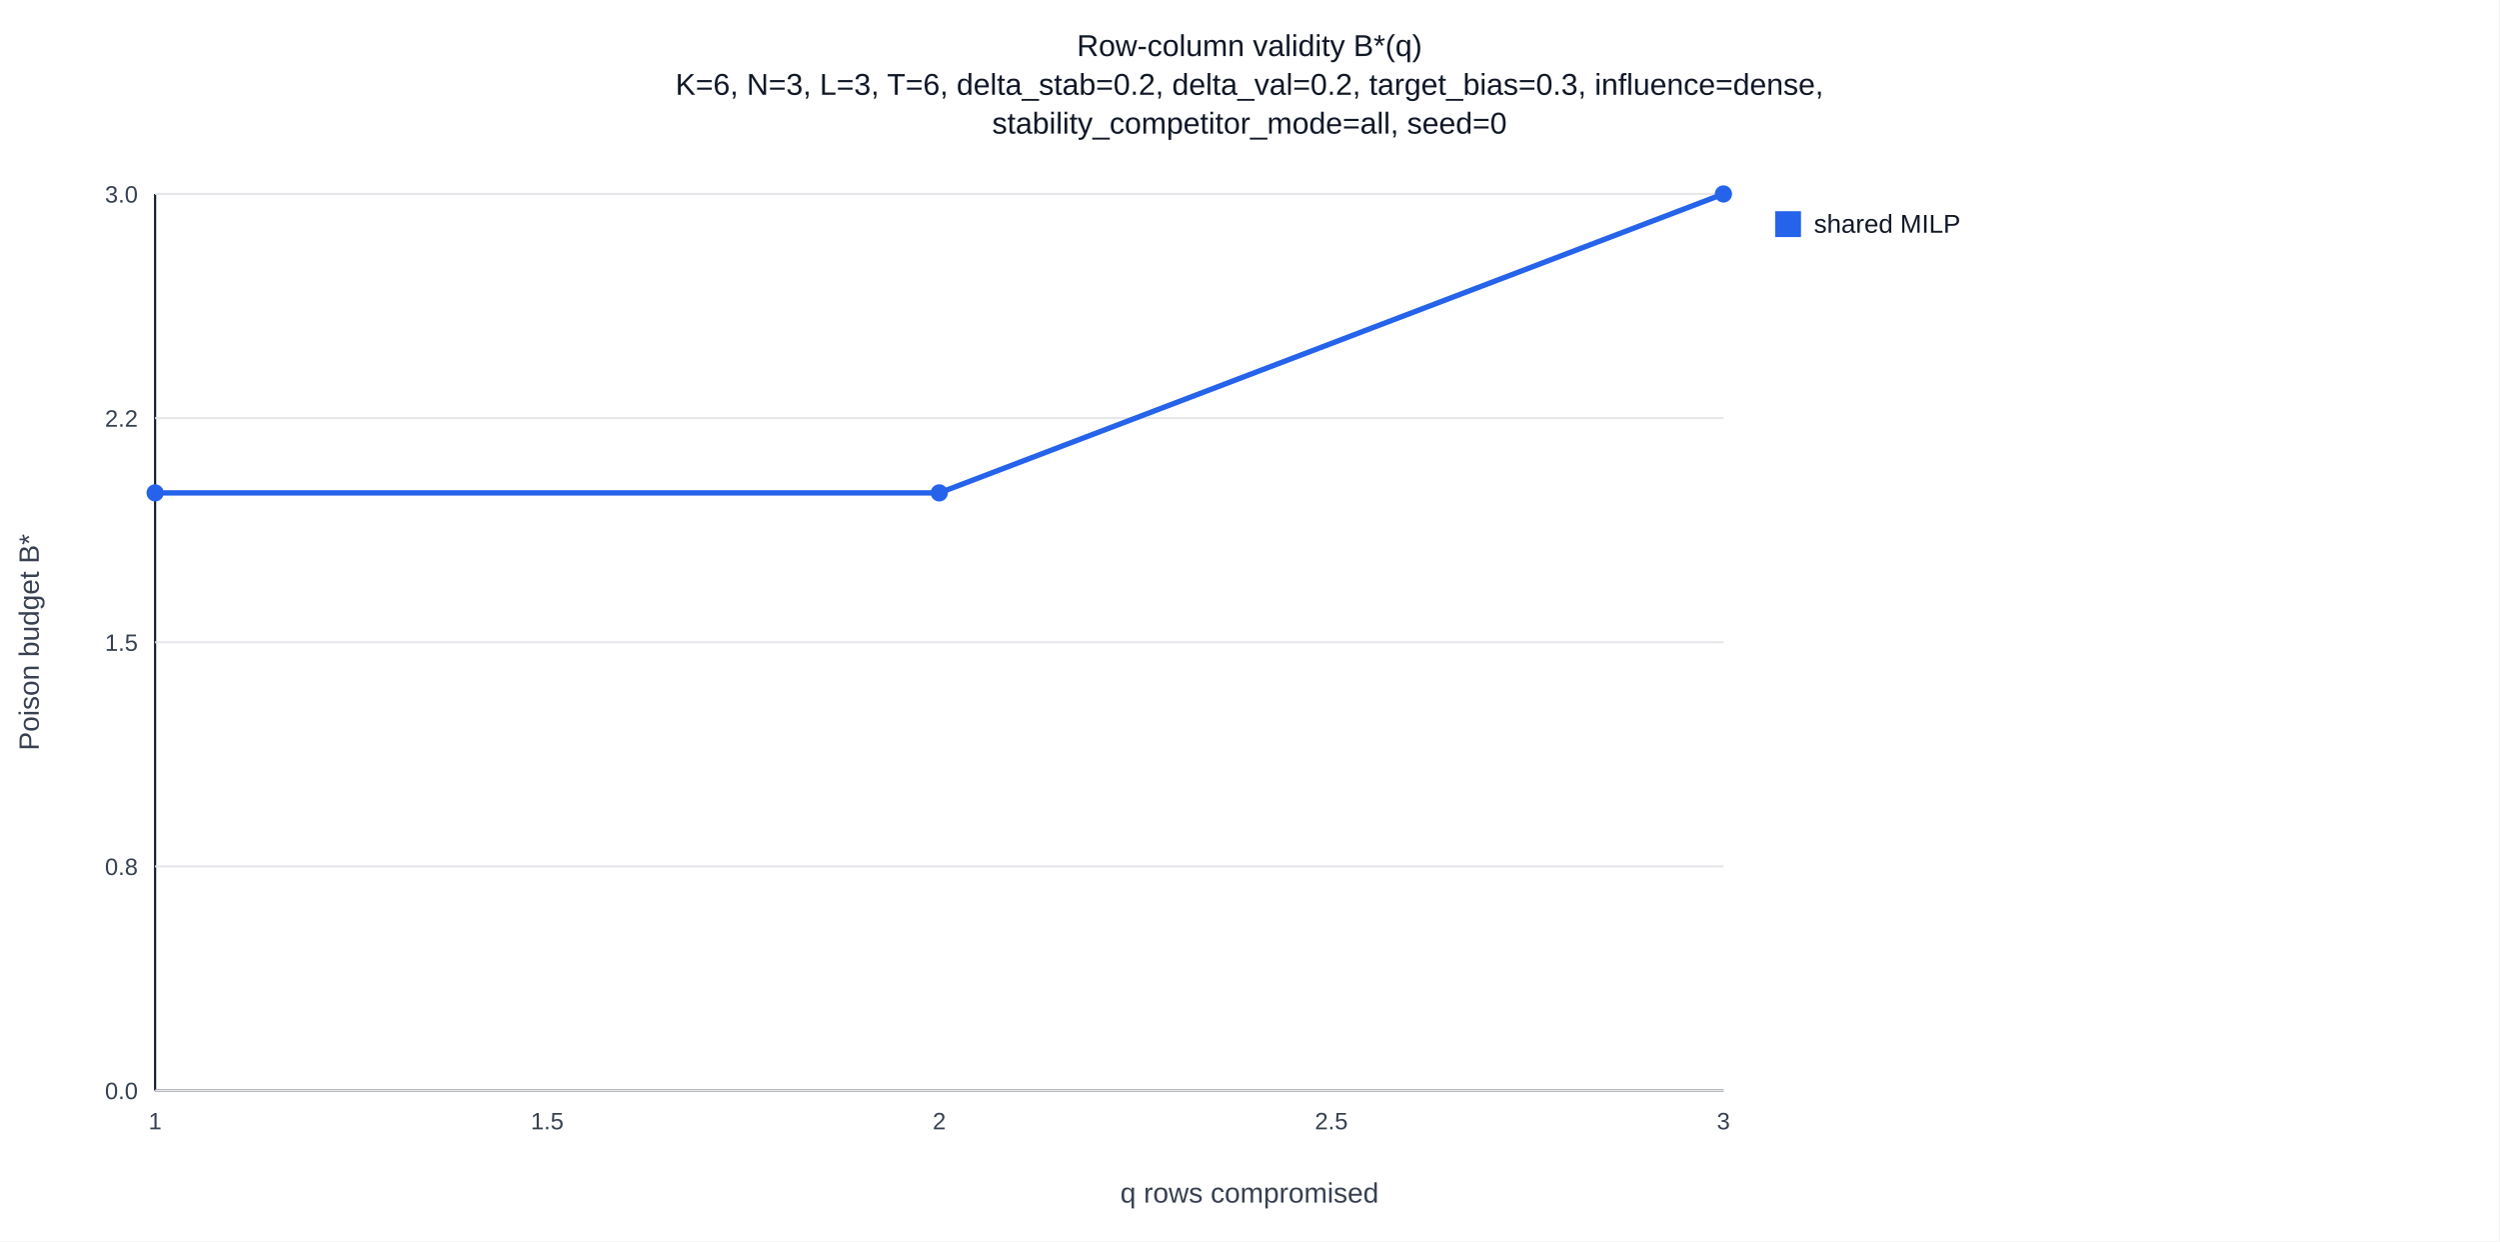
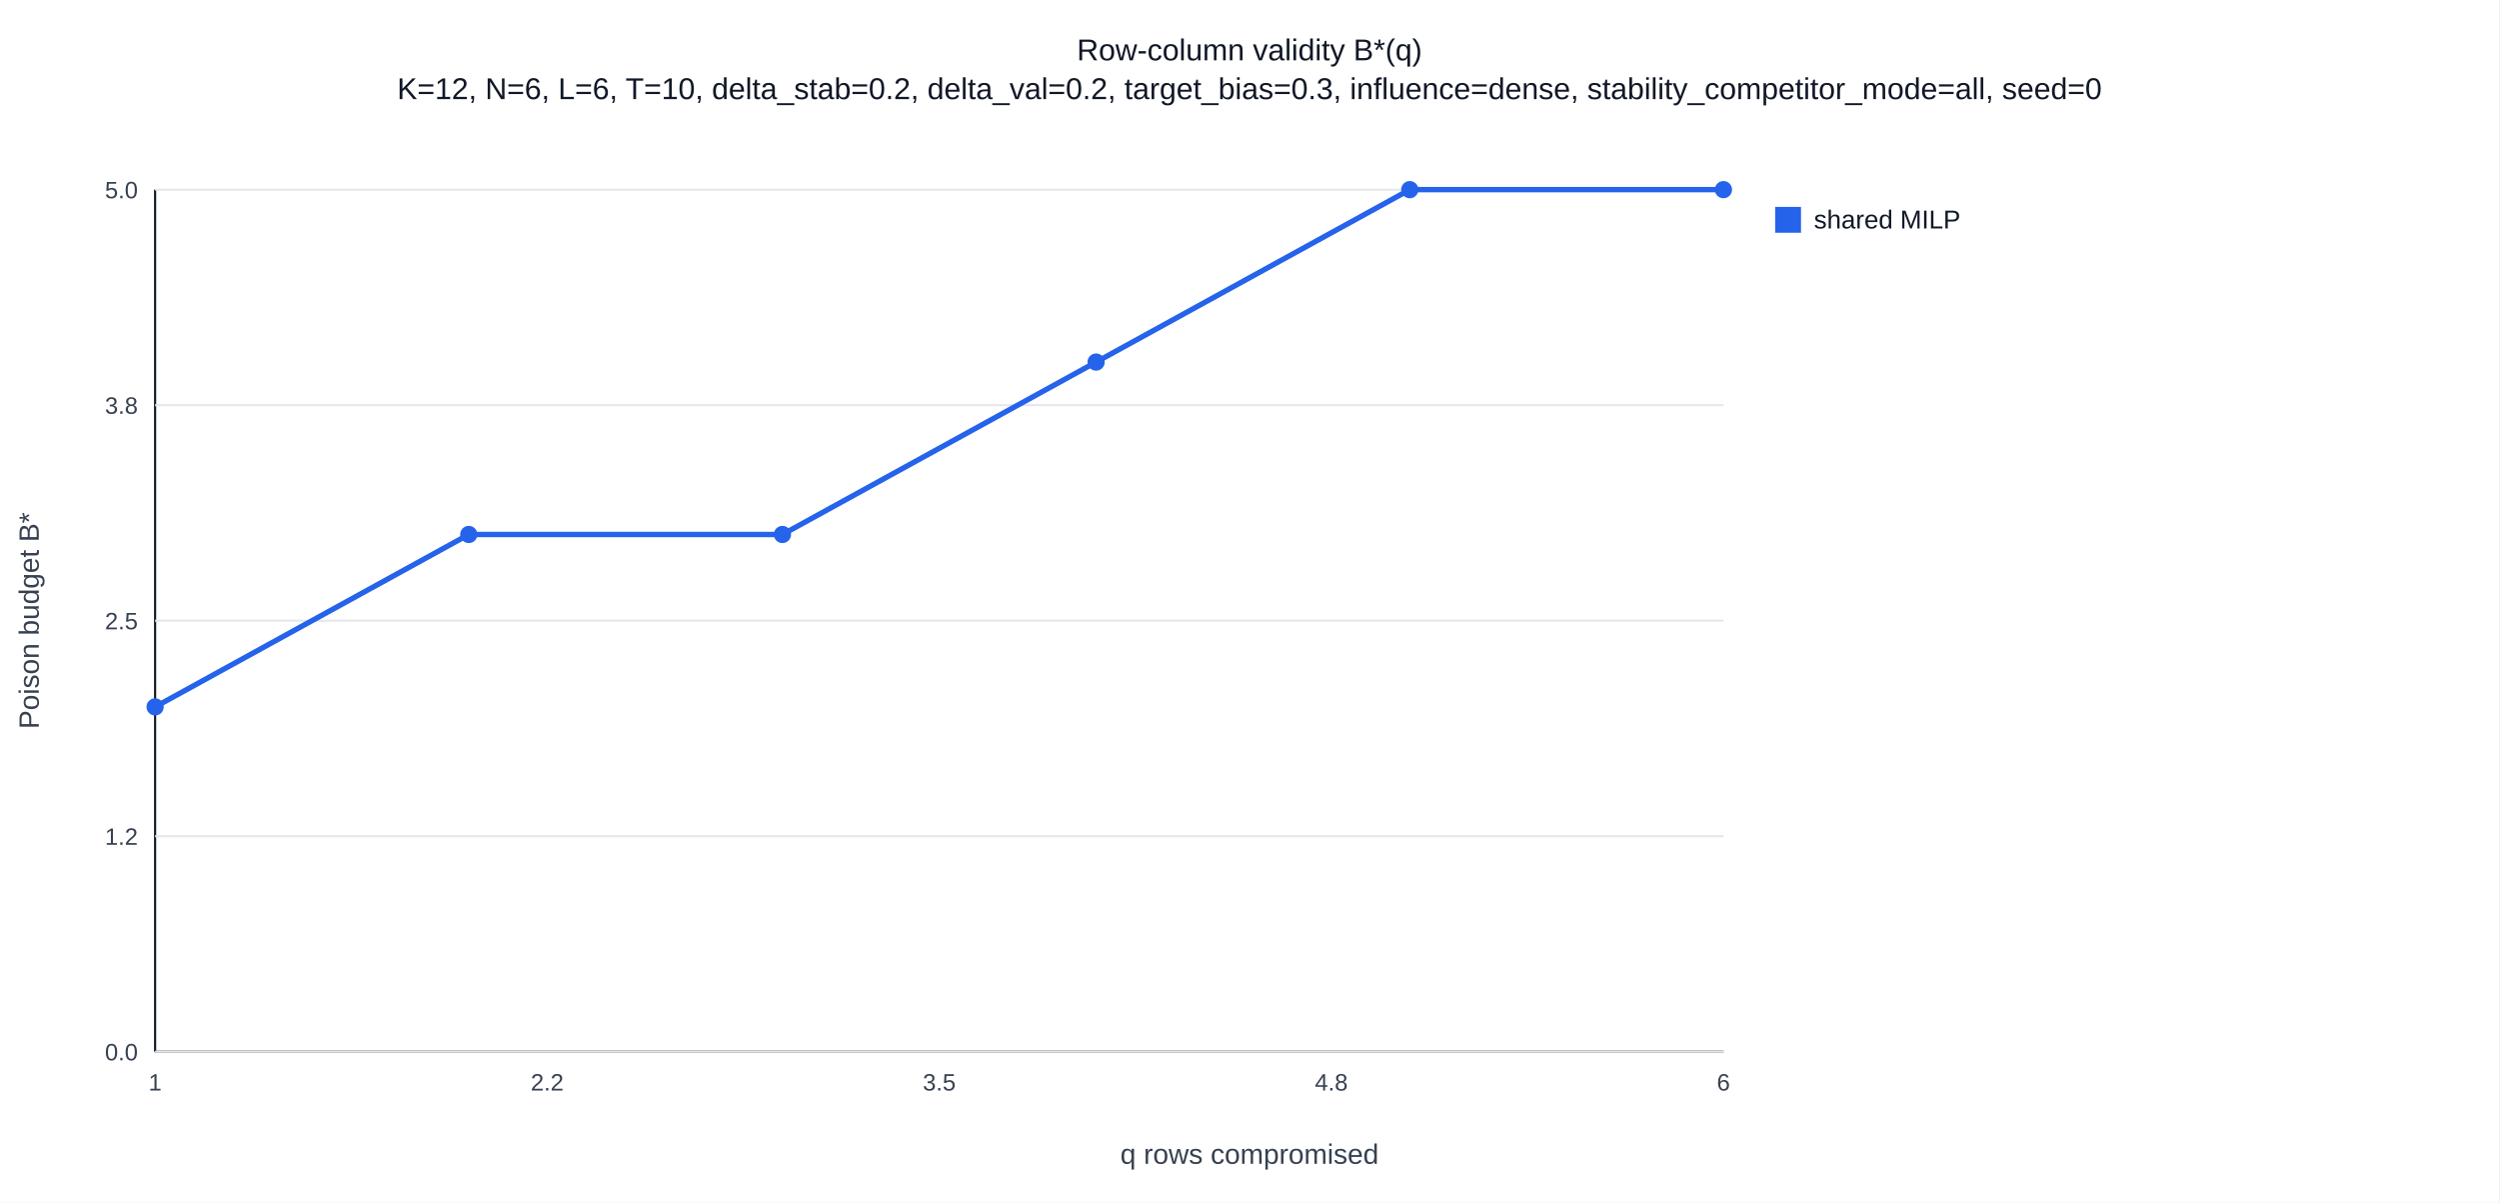
- <svg xmlns="http://www.w3.org/2000/svg" width="1160" height="576" viewBox="0 0 1160 576">
+ <svg xmlns="http://www.w3.org/2000/svg" width="1160" height="558" viewBox="0 0 1160 558">
  <rect width="100%" height="100%" fill="#ffffff" />
-   <text x="580.0" y="26" text-anchor="middle" font-family="Arial, sans-serif" font-size="14" fill="#111827">Row-column validity B*(q)</text>
-   <text x="580.0" y="44" text-anchor="middle" font-family="Arial, sans-serif" font-size="14" fill="#111827">K=6, N=3, L=3, T=6, delta_stab=0.2, delta_val=0.2, target_bias=0.3, influence=dense,</text>
-   <text x="580.0" y="62" text-anchor="middle" font-family="Arial, sans-serif" font-size="14" fill="#111827">stability_competitor_mode=all, seed=0</text>
-   <line x1="72" y1="90" x2="72" y2="506" stroke="#111827" />
-   <line x1="72" y1="506" x2="800" y2="506" stroke="#111827" />
-   <text x="580.0" y="558" text-anchor="middle" font-family="Arial, sans-serif" font-size="13" fill="#374151">q rows compromised</text>
-   <text x="18" y="298.0" transform="rotate(-90 18 298.0)" text-anchor="middle" font-family="Arial, sans-serif" font-size="13" fill="#374151">Poison budget B*</text>
-   <line x1="72" y1="506.0" x2="800" y2="506.0" stroke="#e5e7eb" />
-   <text x="64" y="510.0" text-anchor="end" font-family="Arial, sans-serif" font-size="11" fill="#374151">0.0</text>
-   <line x1="72" y1="402.0" x2="800" y2="402.0" stroke="#e5e7eb" />
-   <text x="64" y="406.0" text-anchor="end" font-family="Arial, sans-serif" font-size="11" fill="#374151">0.8</text>
-   <line x1="72" y1="298.0" x2="800" y2="298.0" stroke="#e5e7eb" />
-   <text x="64" y="302.0" text-anchor="end" font-family="Arial, sans-serif" font-size="11" fill="#374151">1.5</text>
-   <line x1="72" y1="194.0" x2="800" y2="194.0" stroke="#e5e7eb" />
-   <text x="64" y="198.0" text-anchor="end" font-family="Arial, sans-serif" font-size="11" fill="#374151">2.2</text>
-   <line x1="72" y1="90.0" x2="800" y2="90.0" stroke="#e5e7eb" />
-   <text x="64" y="94.0" text-anchor="end" font-family="Arial, sans-serif" font-size="11" fill="#374151">3.0</text>
-   <text x="72.0" y="524" text-anchor="middle" font-family="Arial, sans-serif" font-size="11" fill="#374151">1</text>
-   <text x="254.0" y="524" text-anchor="middle" font-family="Arial, sans-serif" font-size="11" fill="#374151">1.5</text>
-   <text x="436.0" y="524" text-anchor="middle" font-family="Arial, sans-serif" font-size="11" fill="#374151">2</text>
-   <text x="618.0" y="524" text-anchor="middle" font-family="Arial, sans-serif" font-size="11" fill="#374151">2.5</text>
-   <text x="800.0" y="524" text-anchor="middle" font-family="Arial, sans-serif" font-size="11" fill="#374151">3</text>
-   <polyline points="72.0,228.7 436.0,228.7 800.0,90.0" fill="none" stroke="#2563eb" stroke-width="2.5" />
-   <circle cx="72.0" cy="228.7" r="4" fill="#2563eb" />
-   <circle cx="436.0" cy="228.7" r="4" fill="#2563eb" />
-   <circle cx="800.0" cy="90.0" r="4" fill="#2563eb" />
-   <rect x="824" y="98" width="12" height="12" fill="#2563eb" />
-   <text x="842" y="108" font-family="Arial, sans-serif" font-size="12" fill="#111827">shared MILP</text>
+   <text x="580.0" y="28" text-anchor="middle" font-family="Arial, sans-serif" font-size="14" fill="#111827">Row-column validity B*(q)</text>
+   <text x="580.0" y="46" text-anchor="middle" font-family="Arial, sans-serif" font-size="14" fill="#111827">K=12, N=6, L=6, T=10, delta_stab=0.2, delta_val=0.2, target_bias=0.3, influence=dense, stability_competitor_mode=all, seed=0</text>
+   <line x1="72" y1="88" x2="72" y2="488" stroke="#111827" />
+   <line x1="72" y1="488" x2="800" y2="488" stroke="#111827" />
+   <text x="580.0" y="540" text-anchor="middle" font-family="Arial, sans-serif" font-size="13" fill="#374151">q rows compromised</text>
+   <text x="18" y="288.0" transform="rotate(-90 18 288.0)" text-anchor="middle" font-family="Arial, sans-serif" font-size="13" fill="#374151">Poison budget B*</text>
+   <line x1="72" y1="488.0" x2="800" y2="488.0" stroke="#e5e7eb" />
+   <text x="64" y="492.0" text-anchor="end" font-family="Arial, sans-serif" font-size="11" fill="#374151">0.0</text>
+   <line x1="72" y1="388.0" x2="800" y2="388.0" stroke="#e5e7eb" />
+   <text x="64" y="392.0" text-anchor="end" font-family="Arial, sans-serif" font-size="11" fill="#374151">1.2</text>
+   <line x1="72" y1="288.0" x2="800" y2="288.0" stroke="#e5e7eb" />
+   <text x="64" y="292.0" text-anchor="end" font-family="Arial, sans-serif" font-size="11" fill="#374151">2.5</text>
+   <line x1="72" y1="188.0" x2="800" y2="188.0" stroke="#e5e7eb" />
+   <text x="64" y="192.0" text-anchor="end" font-family="Arial, sans-serif" font-size="11" fill="#374151">3.8</text>
+   <line x1="72" y1="88.0" x2="800" y2="88.0" stroke="#e5e7eb" />
+   <text x="64" y="92.0" text-anchor="end" font-family="Arial, sans-serif" font-size="11" fill="#374151">5.0</text>
+   <text x="72.0" y="506" text-anchor="middle" font-family="Arial, sans-serif" font-size="11" fill="#374151">1</text>
+   <text x="254.0" y="506" text-anchor="middle" font-family="Arial, sans-serif" font-size="11" fill="#374151">2.2</text>
+   <text x="436.0" y="506" text-anchor="middle" font-family="Arial, sans-serif" font-size="11" fill="#374151">3.5</text>
+   <text x="618.0" y="506" text-anchor="middle" font-family="Arial, sans-serif" font-size="11" fill="#374151">4.8</text>
+   <text x="800.0" y="506" text-anchor="middle" font-family="Arial, sans-serif" font-size="11" fill="#374151">6</text>
+   <polyline points="72.0,328.0 217.6,248.0 363.2,248.0 508.8,168.0 654.4,88.0 800.0,88.0" fill="none" stroke="#2563eb" stroke-width="2.5" />
+   <circle cx="72.0" cy="328.0" r="4" fill="#2563eb" />
+   <circle cx="217.6" cy="248.0" r="4" fill="#2563eb" />
+   <circle cx="363.2" cy="248.0" r="4" fill="#2563eb" />
+   <circle cx="508.8" cy="168.0" r="4" fill="#2563eb" />
+   <circle cx="654.4" cy="88.0" r="4" fill="#2563eb" />
+   <circle cx="800.0" cy="88.0" r="4" fill="#2563eb" />
+   <rect x="824" y="96" width="12" height="12" fill="#2563eb" />
+   <text x="842" y="106" font-family="Arial, sans-serif" font-size="12" fill="#111827">shared MILP</text>
</svg>
